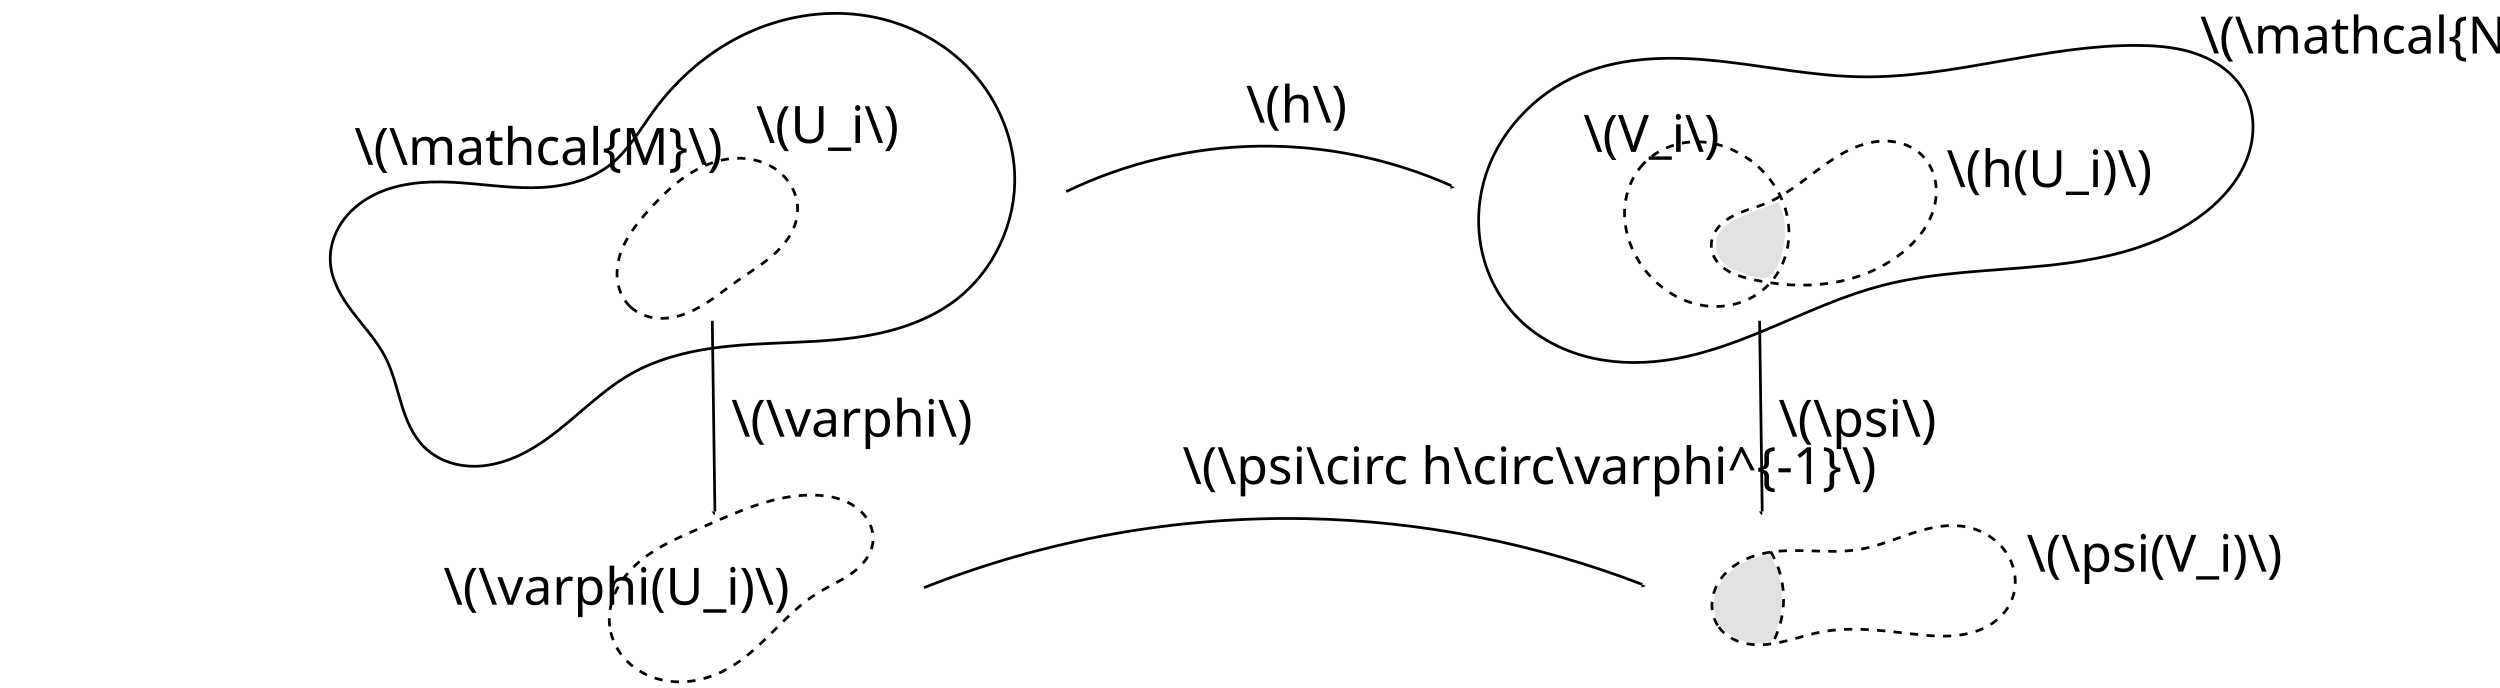
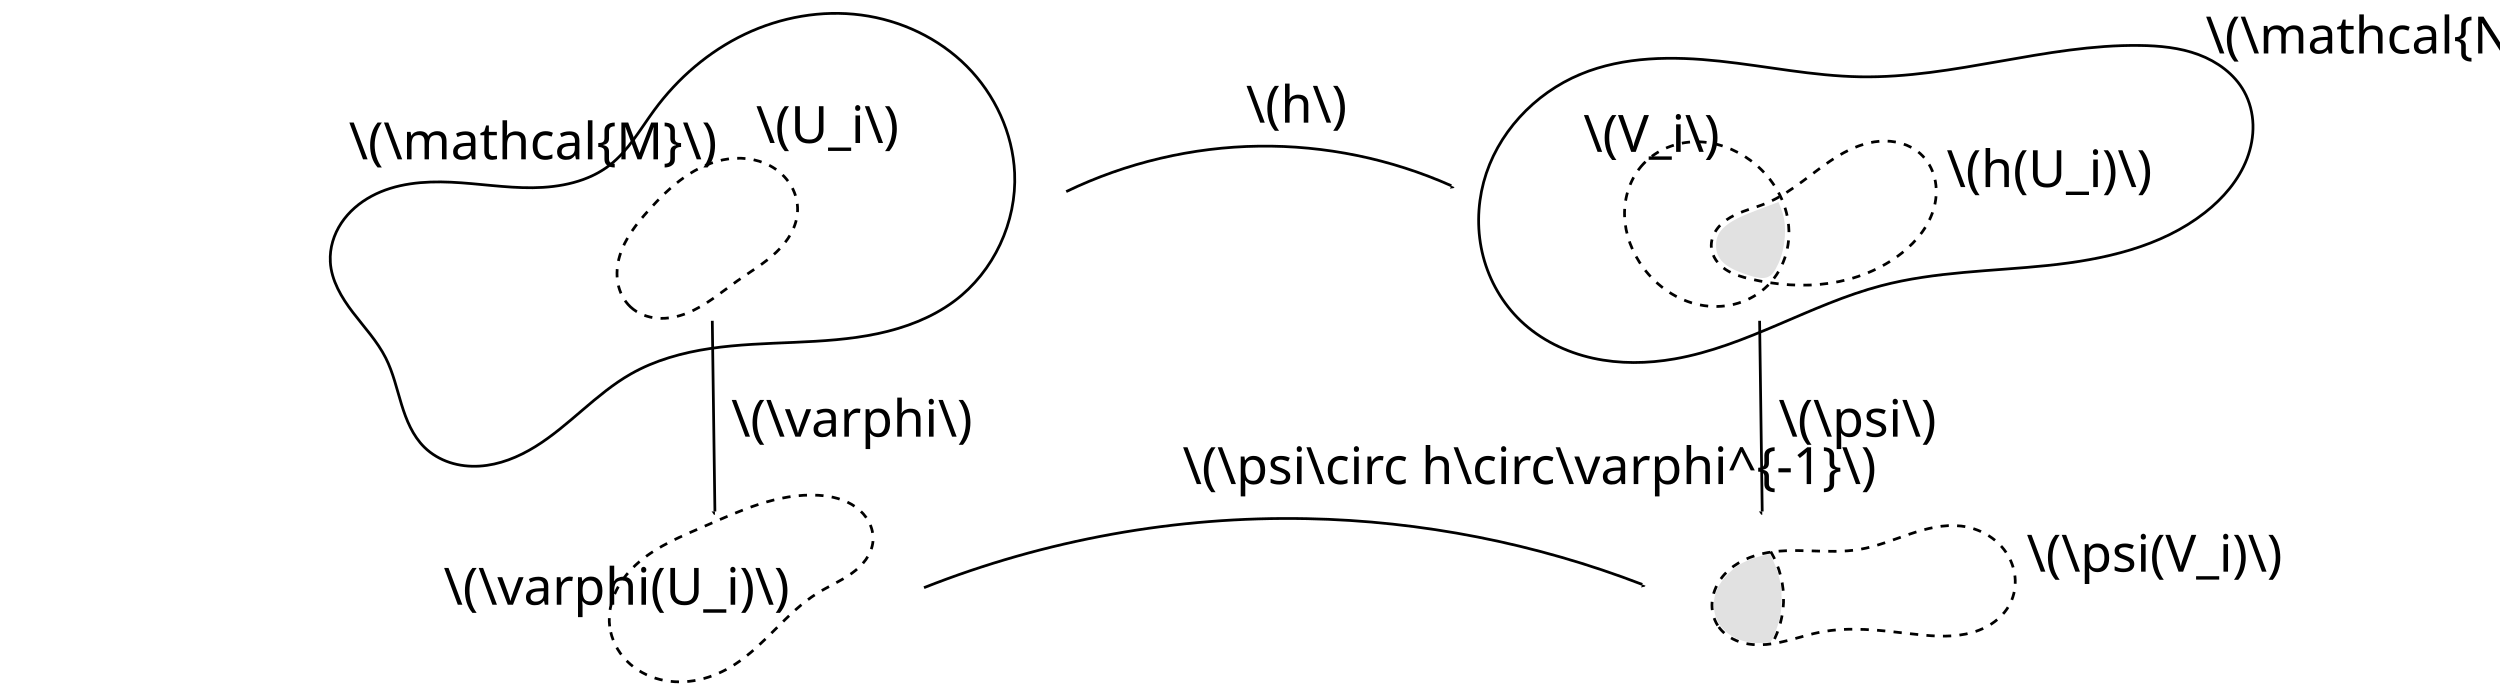
<svg xmlns="http://www.w3.org/2000/svg" width="240mm" height="66mm" viewBox="0 0 240 66" version="1.1" id="svg8">
  <defs id="defs2">
    <marker id="marker-arrow-1" orient="auto-start-reverse" refY="0" refX="0" markerHeight="3" markerWidth="2">
      <g transform="scale(1.393333)" id="g474">
        <path d="M -1.554,2.072 C -1.425,1.295 0,0.13 0.389,0 0,-0.13 -1.425,-1.295 -1.554,-2.072" style="fill:none;stroke:#000000;stroke-linecap:round;stroke-linejoin:round;stroke-miterlimit:10;stroke-dasharray:none;stroke-opacity:1" id="path472" />
+ 


0" /&gt;
   </g>
    </marker>
    <marker id="marker-arrow-1-8" orient="auto-start-reverse" refY="0" refX="0" markerHeight="3" markerWidth="2">
      <g transform="scale(1.393333)" id="g503">
        <path d="M -1.554,2.072 C -1.425,1.295 0,0.13 0.389,0 0,-0.13 -1.425,-1.295 -1.554,-2.072" style="fill:none;stroke:#000000;stroke-linecap:round;stroke-linejoin:round;stroke-miterlimit:10;stroke-dasharray:none;stroke-opacity:1" id="path501" />


+ 
0" /&gt;
   </g>
    </marker>
    <marker id="marker-arrow-1-9" orient="auto-start-reverse" refY="0" refX="0" markerHeight="3" markerWidth="2">
      <g transform="scale(1.393333)" id="g524">
        <path d="M -1.554,2.072 C -1.425,1.295 0,0.13 0.389,0 0,-0.13 -1.425,-1.295 -1.554,-2.072" style="fill:none;stroke:#000000;stroke-linecap:round;stroke-linejoin:round;stroke-miterlimit:10;stroke-dasharray:none;stroke-opacity:1" id="path522" />
+ 


0" /&gt;
   </g>
    </marker>
    <marker id="marker-arrow-1-0" orient="auto-start-reverse" refY="0" refX="0" markerHeight="3" markerWidth="2">
      <g transform="scale(1.393333)" id="g885">
        <path d="M -1.554,2.072 C -1.425,1.295 0,0.13 0.389,0 0,-0.13 -1.425,-1.295 -1.554,-2.072" style="fill:none;stroke:#000000;stroke-linecap:round;stroke-linejoin:round;stroke-miterlimit:10;stroke-dasharray:none;stroke-opacity:1" id="path883" />


+ 
0" /&gt;
   </g>
    </marker>
    <marker id="marker-arrow-1-2" orient="auto-start-reverse" refY="0" refX="0" markerHeight="3" markerWidth="2">
      <g transform="scale(1.393333)" id="g919">
        <path d="M -1.554,2.072 C -1.425,1.295 0,0.13 0.389,0 0,-0.13 -1.425,-1.295 -1.554,-2.072" style="fill:none;stroke:#000000;stroke-linecap:round;stroke-linejoin:round;stroke-miterlimit:10;stroke-dasharray:none;stroke-opacity:1" id="path917" />
+ 


0" /&gt;
   </g>
    </marker>
  </defs>
  <g id="layer1" transform="translate(0,-177)">
    <path style="fill:none;stroke:#000000;stroke-width:0.265px;stroke-linecap:butt;stroke-linejoin:miter;stroke-opacity:1" d="m 31.71,202.127 c -0.074,-1.307 0.332,-2.621 1.055,-3.712 0.723,-1.091 1.751,-1.963 2.904,-2.583 2.306,-1.239 5.024,-1.461 7.639,-1.34 2.615,0.12 5.214,0.556 7.831,0.53 2.617,-0.026 5.334,-0.566 7.4,-2.173 1.79,-1.392 2.921,-3.438 4.263,-5.266 2.263,-3.084 5.251,-5.655 8.705,-7.299 3.454,-1.644 7.375,-2.342 11.168,-1.843 3.793,0.499 7.439,2.214 10.139,4.924 2.7,2.71 4.415,6.414 4.59,10.236 0.216,4.704 -1.995,9.469 -5.767,12.287 -2.157,1.611 -4.738,2.583 -7.372,3.141 -2.634,0.558 -5.334,0.719 -8.024,0.837 -2.69,0.118 -5.388,0.195 -8.051,0.59 -2.663,0.395 -5.308,1.119 -7.646,2.453 -3.332,1.902 -5.884,4.942 -9.146,6.963 -1.631,1.01 -3.464,1.762 -5.379,1.875 -0.958,0.057 -1.928,-0.049 -2.839,-0.348 -0.911,-0.299 -1.762,-0.795 -2.445,-1.468 -1.117,-1.102 -1.73,-2.611 -2.191,-4.111 -0.461,-1.5 -0.805,-3.049 -1.511,-4.45 -0.812,-1.609 -2.063,-2.945 -3.156,-4.378 -1.093,-1.433 -2.068,-3.064 -2.169,-4.864 z" id="path200" />
    <path style="fill:none;stroke:#000000;stroke-width:0.265px;stroke-linecap:butt;stroke-linejoin:miter;stroke-opacity:1" d="m 151.738,184.122 c 4.177,-1.728 8.865,-1.735 13.36,-1.253 4.495,0.482 8.95,1.425 13.47,1.504 9.012,0.157 17.817,-3.122 26.83,-3.009 1.919,0.024 3.863,0.209 5.661,0.878 1.799,0.67 3.453,1.867 4.381,3.548 0.536,0.971 0.814,2.077 0.847,3.185 0.032,1.109 -0.179,2.219 -0.574,3.256 -0.791,2.072 -2.299,3.813 -4.045,5.181 -4.236,3.317 -9.742,4.516 -15.093,5.073 -5.351,0.558 -10.797,0.578 -15.999,1.948 -6.787,1.787 -12.896,5.809 -19.809,7.021 -2.595,0.455 -5.28,0.498 -7.852,-0.07 -2.572,-0.568 -5.029,-1.764 -6.932,-3.586 -1.739,-1.665 -2.985,-3.83 -3.593,-6.159 -0.608,-2.329 -0.58,-4.816 0.037,-7.142 1.236,-4.653 4.864,-8.533 9.313,-10.374 z" id="path200-5" />
    <path style="fill:none;stroke:black;stroke-width:0.265;stroke-linecap:butt;stroke-linejoin:miter;stroke-opacity:1;fill-opacity:1;marker-end:none;stroke-dasharray:0.794,0.794;marker-start:none" d="m 60.521,206.458 c -0.639,-0.599 -1.048,-1.422 -1.207,-2.283 -0.159,-0.861 -0.076,-1.757 0.173,-2.596 0.497,-1.679 1.619,-3.096 2.789,-4.398 1.042,-1.159 2.149,-2.272 3.426,-3.166 1.276,-0.894 2.734,-1.565 4.279,-1.767 1.545,-0.202 3.182,0.095 4.464,0.981 0.641,0.443 1.186,1.028 1.562,1.711 0.376,0.683 0.58,1.462 0.562,2.241 -0.017,0.772 -0.25,1.531 -0.617,2.211 -0.367,0.679 -0.866,1.282 -1.424,1.815 -1.117,1.066 -2.464,1.855 -3.726,2.744 -1.574,1.109 -3.056,2.401 -4.845,3.112 -0.894,0.356 -1.861,0.558 -2.821,0.486 -0.96,-0.072 -1.912,-0.432 -2.614,-1.09 z" id="path400" />
    <path style="fill:none;stroke:black;stroke-width:0.265;stroke-linecap:butt;stroke-linejoin:miter;stroke-opacity:1;fill-opacity:1;marker-end:none;stroke-dasharray:0.794,0.794;marker-start:none" d="m 164.29,200.778 c -0.054,-0.608 0.148,-1.224 0.496,-1.726 0.348,-0.502 0.834,-0.897 1.363,-1.202 1.058,-0.61 2.278,-0.869 3.407,-1.335 2.58,-1.066 4.582,-3.164 6.982,-4.588 1.2,-0.712 2.526,-1.261 3.918,-1.369 1.391,-0.109 2.856,0.26 3.894,1.193 0.684,0.615 1.157,1.452 1.378,2.345 0.221,0.894 0.194,1.841 -0.031,2.733 -0.449,1.785 -1.662,3.303 -3.102,4.449 -1.992,1.585 -4.445,2.544 -6.963,2.914 -2.518,0.37 -5.101,0.168 -7.58,-0.406 -0.838,-0.194 -1.683,-0.438 -2.397,-0.918 -0.357,-0.24 -0.678,-0.538 -0.921,-0.894 -0.243,-0.355 -0.406,-0.769 -0.443,-1.197 z" id="path404" />
    <text xml:space="preserve" style="font-size:4.939px;line-height:1.25;font-family:sans-serif;-inkscape-font-specification:'sans-serif, Normal';text-decoration-color:#000000;letter-spacing:0px;word-spacing:0px;fill:#000000;stroke-width:0.265;-inkscape-stroke:none;stop-color:#000000" x="72.578" y="190.725" id="text462">
      <tspan id="tspan460" style="stroke-width:0.265" x="72.578" y="190.725">\(U_i\)</tspan>
    </text>
-     <text xml:space="preserve" style="font-size:4.939px;line-height:1.25;font-family:sans-serif;-inkscape-font-specification:'sans-serif, Normal';text-decoration-color:#000000;letter-spacing:0px;word-spacing:0px;fill:#000000;stroke-width:0.265;-inkscape-stroke:none;stop-color:#000000" x="34.022" y="192.826" id="text466">
-       <tspan id="tspan464" style="stroke-width:0.265" x="34.022" y="192.826">\(\mathcal{M}\)</tspan>
+     <text xml:space="preserve" style="font-size:4.939px;line-height:1.25;font-family:sans-serif;-inkscape-font-specification:'sans-serif, Normal';text-decoration-color:#000000;letter-spacing:0px;word-spacing:0px;fill:#000000;stroke-width:0.265;-inkscape-stroke:none;stop-color:#000000" x="33.493" y="192.297" id="text466">
+       <tspan id="tspan464" style="stroke-width:0.265" x="33.493" y="192.297">\(\mathcal{M}\)</tspan>
    </text>
    <path style="fill:none;fill-opacity:1;stroke:#000000;stroke-width:0.265;stroke-linecap:butt;stroke-linejoin:miter;stroke-dasharray:none;stroke-opacity:1;marker-start:none;marker-end:url(#marker-arrow-1)" d="m 102.357,195.393 c 5.754,-2.777 12.119,-4.277 18.508,-4.362 6.332,-0.084 12.679,1.222 18.464,3.8" id="path468" />
    <text xml:space="preserve" style="font-size:4.939px;line-height:1.25;font-family:sans-serif;-inkscape-font-specification:'sans-serif, Normal';text-decoration-color:#000000;letter-spacing:0px;word-spacing:0px;fill:#000000;stroke-width:0.265;-inkscape-stroke:none;stop-color:#000000" x="119.623" y="188.772" id="text487">
      <tspan id="tspan485" style="stroke-width:0.265" x="119.623" y="188.772">\(h\)</tspan>
    </text>
-     <text xml:space="preserve" style="font-size:4.939px;line-height:1.25;font-family:sans-serif;-inkscape-font-specification:'sans-serif, Normal';text-decoration-color:#000000;letter-spacing:0px;word-spacing:0px;fill:#000000;stroke-width:0.265;-inkscape-stroke:none;stop-color:#000000" x="211.213" y="182.132" id="text491">
-       <tspan id="tspan489" style="stroke-width:0.265" x="211.213" y="182.132">\(\mathcal{N}\)</tspan>
+     <text xml:space="preserve" style="font-size:4.939px;line-height:1.25;font-family:sans-serif;-inkscape-font-specification:'sans-serif, Normal';text-decoration-color:#000000;letter-spacing:0px;word-spacing:0px;fill:#000000;stroke-width:0.265;-inkscape-stroke:none;stop-color:#000000" x="211.742" y="182.132" id="text491">
+       <tspan id="tspan489" style="stroke-width:0.265" x="211.742" y="182.132">\(\mathcal{N}\)</tspan>
    </text>
    <path style="fill:none;fill-opacity:1;stroke:#000000;stroke-width:0.265;stroke-linecap:butt;stroke-linejoin:miter;stroke-dasharray:none;stroke-opacity:1;marker-start:none;marker-end:url(#marker-arrow-1)" d="m 68.38,207.795 0.251,18.304" id="path497" />
    <text xml:space="preserve" style="font-size:4.939px;line-height:1.25;font-family:sans-serif;-inkscape-font-specification:'sans-serif, Normal';text-decoration-color:#000000;letter-spacing:0px;word-spacing:0px;fill:#000000;stroke-width:0.265;-inkscape-stroke:none;stop-color:#000000" x="70.201" y="218.922" id="text516">
      <tspan id="tspan514" style="stroke-width:0.265" x="70.201" y="218.922">\(\varphi\)</tspan>
    </text>
    <path style="fill:none;stroke:black;stroke-width:0.265;stroke-linecap:butt;stroke-linejoin:miter;stroke-opacity:1;fill-opacity:1;marker-end:none;stroke-dasharray:0.794,0.794;marker-start:none" d="m 164.905,237.053 c -0.427,-0.663 -0.607,-1.472 -0.544,-2.258 0.062,-0.786 0.361,-1.545 0.816,-2.189 0.909,-1.287 2.397,-2.075 3.932,-2.436 3.068,-0.722 6.315,0.098 9.423,-0.429 1.656,-0.281 3.22,-0.935 4.811,-1.472 1.591,-0.537 3.268,-0.965 4.936,-0.767 1.701,0.201 3.337,1.101 4.298,2.518 0.48,0.709 0.788,1.537 0.867,2.389 0.08,0.853 -0.072,1.728 -0.451,2.496 -0.397,0.804 -1.036,1.478 -1.785,1.971 -0.749,0.493 -1.605,0.812 -2.484,0.991 -1.757,0.359 -3.575,0.173 -5.357,-0.032 -2.867,-0.329 -5.787,-0.702 -8.62,-0.148 -1.731,0.338 -3.395,1.017 -5.151,1.18 -0.878,0.081 -1.779,0.029 -2.613,-0.257 -0.834,-0.285 -1.6,-0.816 -2.077,-1.557 z" id="path837" />
    <path style="fill:none;stroke:black;stroke-width:0.265;stroke-linecap:butt;stroke-linejoin:miter;stroke-opacity:1;fill-opacity:1;marker-end:none;stroke-dasharray:0.794,0.794;marker-start:none" d="m 58.529,237.132 c -0.145,-1.176 0.112,-2.384 0.635,-3.447 0.524,-1.063 1.307,-1.986 2.209,-2.754 1.804,-1.537 4.042,-2.45 6.217,-3.393 1.756,-0.761 3.501,-1.558 5.323,-2.145 1.822,-0.587 3.734,-0.96 5.645,-0.846 1.274,0.076 2.57,0.386 3.602,1.136 0.516,0.375 0.958,0.858 1.256,1.423 0.297,0.565 0.446,1.212 0.391,1.847 -0.055,0.633 -0.311,1.239 -0.677,1.758 -0.367,0.519 -0.842,0.954 -1.357,1.325 -1.03,0.743 -2.218,1.237 -3.297,1.907 -2.976,1.849 -4.999,4.948 -7.943,6.849 -1.05,0.678 -2.21,1.194 -3.43,1.462 -1.221,0.268 -2.503,0.283 -3.716,-0.015 -1.214,-0.297 -2.356,-0.913 -3.231,-1.805 -0.875,-0.892 -1.473,-2.064 -1.626,-3.304 z" id="path837-9" />
    <path style="fill:none;fill-opacity:1;stroke:#000000;stroke-width:0.265;stroke-linecap:butt;stroke-linejoin:miter;stroke-dasharray:none;stroke-opacity:1;marker-start:none;marker-end:url(#marker-arrow-1)" d="m 88.704,233.416 c 11.657,-4.608 24.235,-6.874 36.767,-6.624 10.987,0.219 21.933,2.367 32.189,6.314" id="path913" />
    <text xml:space="preserve" style="font-size:4.939px;line-height:1.25;font-family:sans-serif;-inkscape-font-specification:'sans-serif, Normal';text-decoration-color:#000000;letter-spacing:0px;word-spacing:0px;fill:#000000;stroke-width:0.265;-inkscape-stroke:none;stop-color:#000000" x="113.533" y="223.469" id="text932">
      <tspan id="tspan930" style="stroke-width:0.265" x="113.533" y="223.469">\(\psi\circ h\circ\varphi^{-1}\)</tspan>
    </text>
    <text xml:space="preserve" style="font-size:4.939px;line-height:1.25;font-family:sans-serif;-inkscape-font-specification:'sans-serif, Normal';text-decoration-color:#000000;letter-spacing:0px;word-spacing:0px;fill:#000000;stroke-width:0.265;-inkscape-stroke:none;stop-color:#000000" x="186.875" y="194.956" id="text1216">
      <tspan id="tspan1214" style="stroke-width:0.265" x="186.875" y="194.956">\(h(U_i)\)</tspan>
    </text>
    <path style="fill:none;stroke:black;stroke-width:0.265;stroke-linecap:butt;stroke-linejoin:miter;stroke-opacity:1;fill-opacity:1;marker-end:none;stroke-dasharray:0.794,0.794;marker-start:none" d="m 157.759,192.739 c -1.231,1.318 -1.849,3.155 -1.802,4.958 0.047,1.803 0.73,3.562 1.802,5.013 1.315,1.779 3.253,3.127 5.422,3.56 1.084,0.217 2.217,0.205 3.291,-0.058 1.074,-0.262 2.089,-0.777 2.919,-1.508 0.887,-0.78 1.556,-1.801 1.942,-2.917 0.387,-1.116 0.493,-2.325 0.334,-3.495 -0.319,-2.341 -1.708,-4.477 -3.605,-5.884 -1.51,-1.12 -3.365,-1.809 -5.245,-1.798 -1.881,0.012 -3.774,0.756 -5.057,2.13 z" id="path1218" />
    <text xml:space="preserve" style="font-size:4.939px;line-height:1.25;font-family:sans-serif;-inkscape-font-specification:'sans-serif, Normal';text-decoration-color:#000000;letter-spacing:0px;word-spacing:0px;fill:#000000;stroke-width:0.265;-inkscape-stroke:none;stop-color:#000000" x="152.009" y="191.579" id="text1224">
      <tspan id="tspan1222" style="stroke-width:0.265" x="152.009" y="191.579">\(V_i\)</tspan>
    </text>
    <text xml:space="preserve" style="font-size:4.939px;line-height:1.25;font-family:sans-serif;-inkscape-font-specification:'sans-serif, Normal';text-decoration-color:#000000;letter-spacing:0px;word-spacing:0px;fill:#000000;stroke-width:0.265;-inkscape-stroke:none;stop-color:#000000" x="42.591" y="235.053" id="text1290">
      <tspan id="tspan1288" style="stroke-width:0.265" x="42.591" y="235.053">\(\varphi(U_i)\)</tspan>
    </text>
    <text xml:space="preserve" style="font-size:4.939px;line-height:1.25;font-family:sans-serif;-inkscape-font-specification:'sans-serif, Normal';text-decoration-color:#000000;letter-spacing:0px;word-spacing:0px;fill:#000000;stroke-width:0.265;-inkscape-stroke:none;stop-color:#000000" x="194.558" y="231.878" id="text1358">
      <tspan id="tspan1356" style="stroke-width:0.265" x="194.558" y="231.878">\(\psi(V_i)\)</tspan>
    </text>
    <path style="fill:#000000;fill-opacity:0.12;stroke:none;stroke-width:0.332;stroke-linejoin:round;stroke-dasharray:none;stroke-opacity:1;marker-start:none;marker-end:none;stop-color:#000000" d="m 167.291,203.225 c -1.795,-0.64 -2.554,-1.433 -2.554,-2.669 0,-1.406 0.98,-2.272 3.754,-3.316 l 2.245,-0.845 0.324,0.853 c 0.51,1.341 0.368,3.506 -0.332,5.047 -0.715,1.575 -1.236,1.716 -3.437,0.931 z" id="path1697" />
    <path style="fill:none;stroke:black;stroke-width:0.265;stroke-linecap:butt;stroke-linejoin:miter;stroke-opacity:1;fill-opacity:1;marker-end:none;stroke-dasharray:0.794,0.794;marker-start:none" d="m 169.993,229.957 c 0.861,1.467 1.292,3.184 1.225,4.885 -0.053,1.349 -0.417,2.684 -1.054,3.874" id="path1774" />
    <path style="fill:none;fill-opacity:1;stroke:#000000;stroke-width:0.265;stroke-linecap:butt;stroke-linejoin:miter;stroke-dasharray:none;stroke-opacity:1;marker-start:none;marker-end:url(#marker-arrow-1)" d="m 168.922,207.795 0.251,18.304" id="path2200" />
    <text xml:space="preserve" style="font-size:4.939px;line-height:1.25;font-family:sans-serif;-inkscape-font-specification:'sans-serif, Normal';text-decoration-color:#000000;letter-spacing:0px;word-spacing:0px;fill:#000000;stroke-width:0.265;-inkscape-stroke:none;stop-color:#000000" x="170.743" y="218.922" id="text2204">
      <tspan id="tspan2202" style="stroke-width:0.265" x="170.743" y="218.922">\(\psi\)</tspan>
    </text>
    <path style="fill:#000000;fill-opacity:0.12;stroke:none;stroke-width:0.07;stroke-linejoin:round;stroke-dasharray:none;stroke-opacity:1;marker-start:none;marker-end:none;stop-color:#000000" d="m 168.427,238.72 c -2.3,-0.169 -3.902,-1.665 -3.902,-3.644 0,-1.08 0.44,-2.042 1.358,-2.968 0.651,-0.657 1.135,-0.984 2.008,-1.356 0.432,-0.184 1.745,-0.552 1.971,-0.553 0.113,-1.3e-4 0.627,1.136 0.823,1.822 0.277,0.968 0.343,1.43 0.347,2.429 0.004,1.065 -0.089,1.699 -0.386,2.633 -0.319,1.005 -0.579,1.537 -0.768,1.576 -0.252,0.051 -1.104,0.088 -1.45,0.063 z" id="path2285" />
  </g>
</svg>
